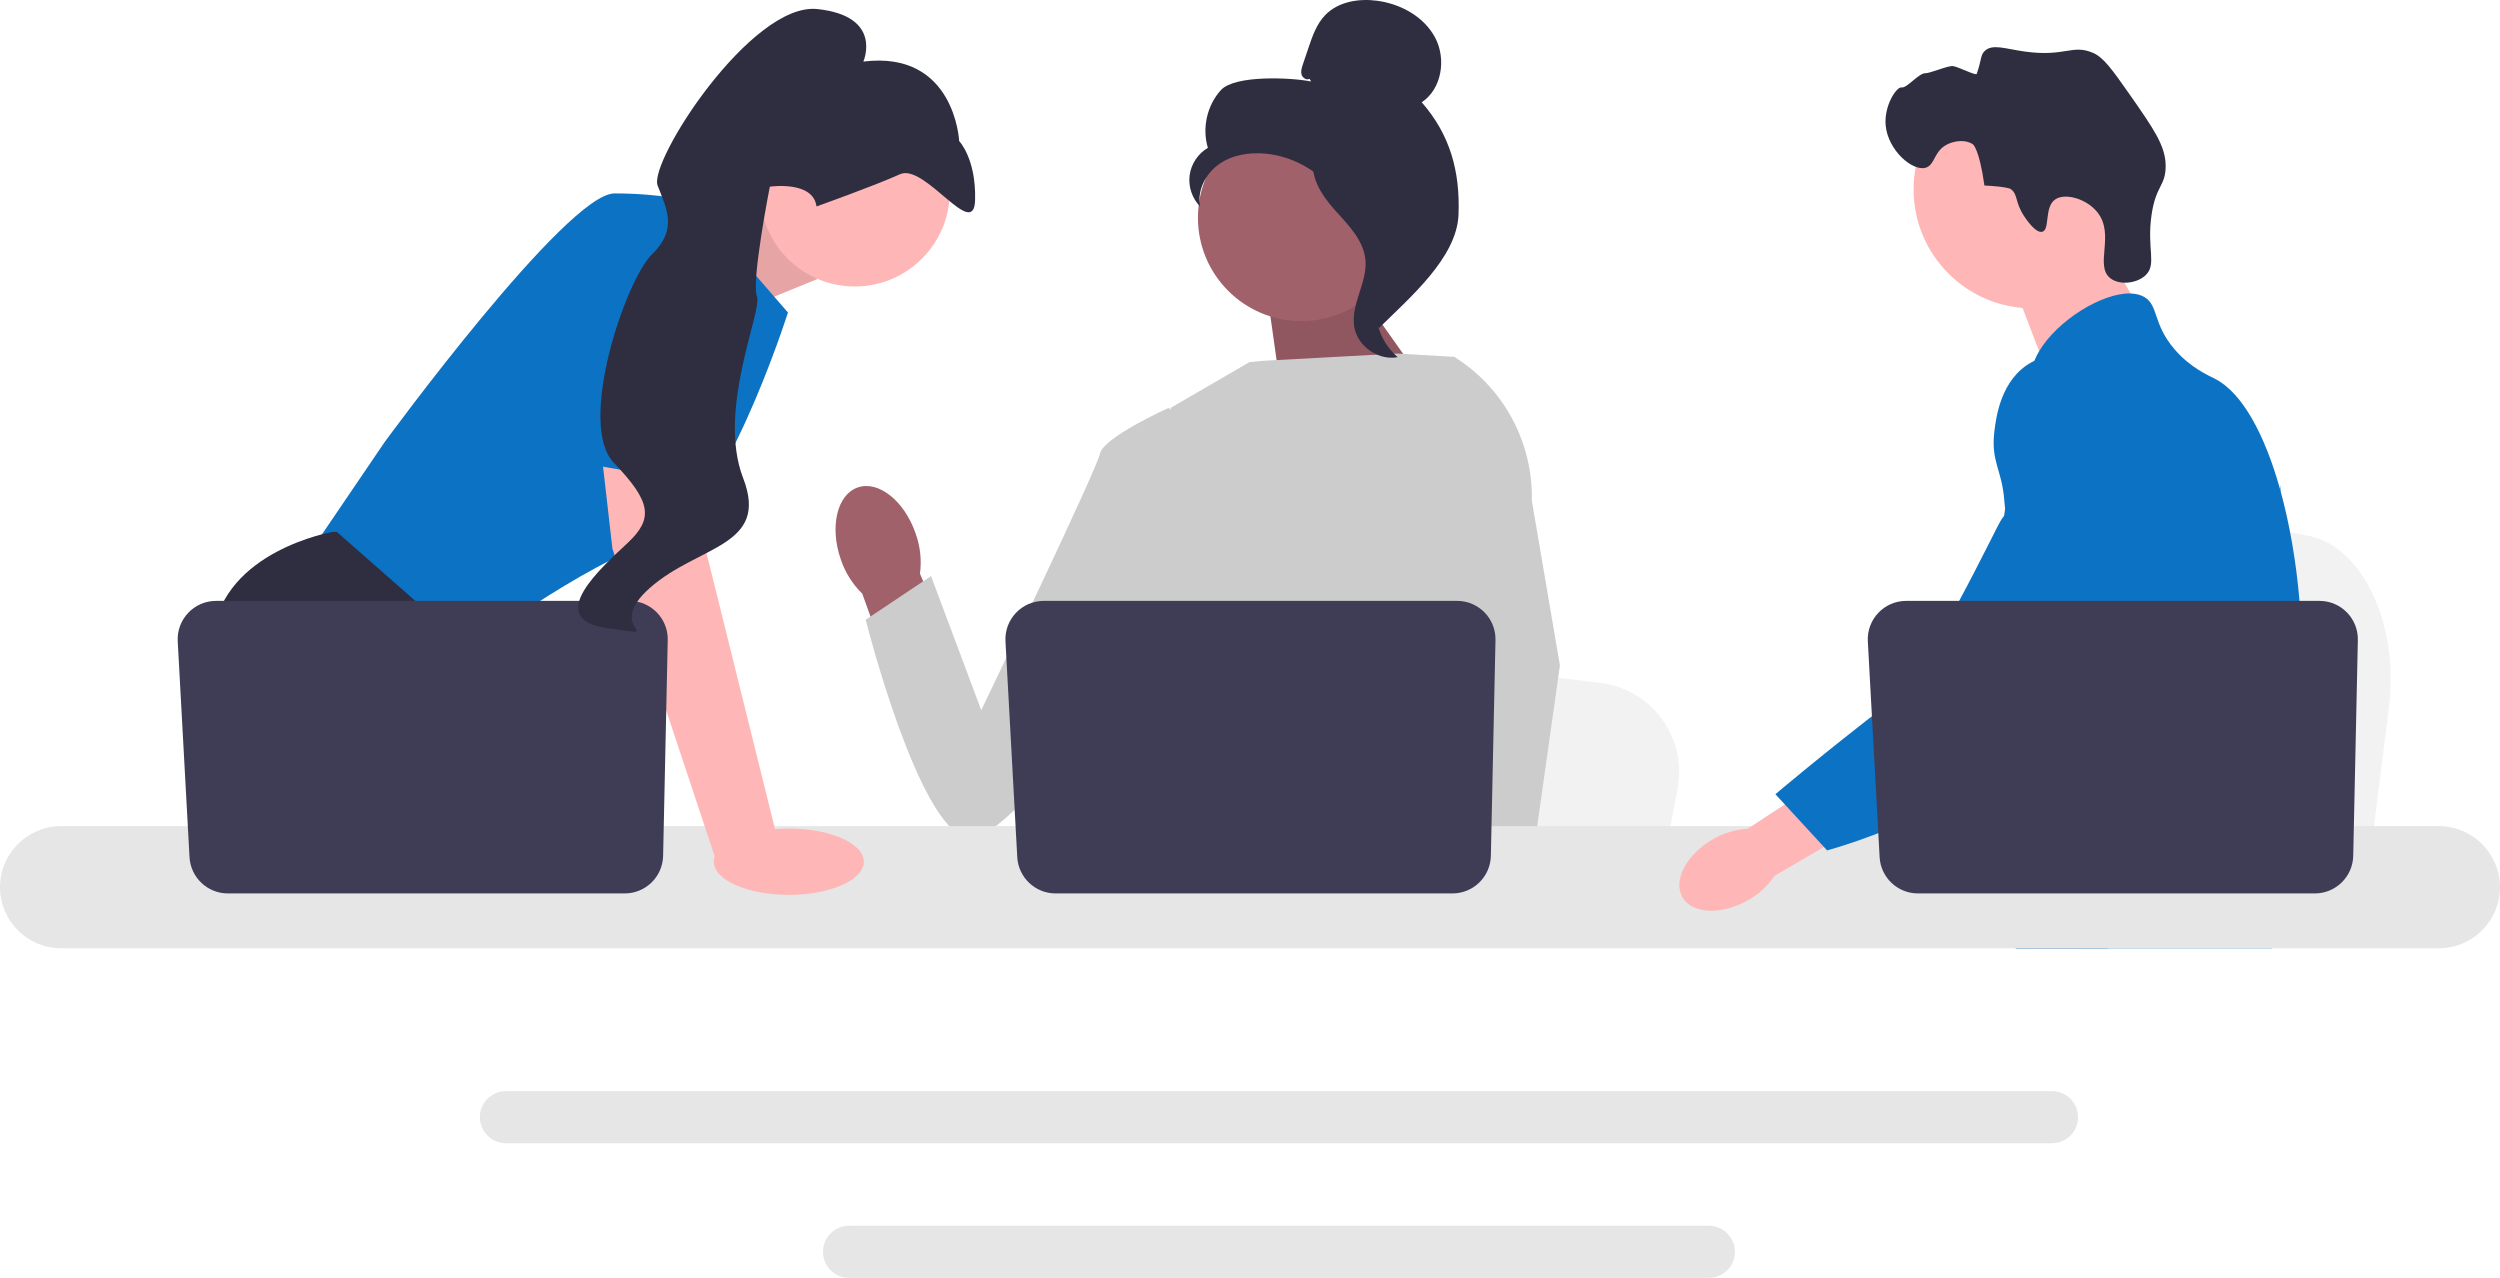
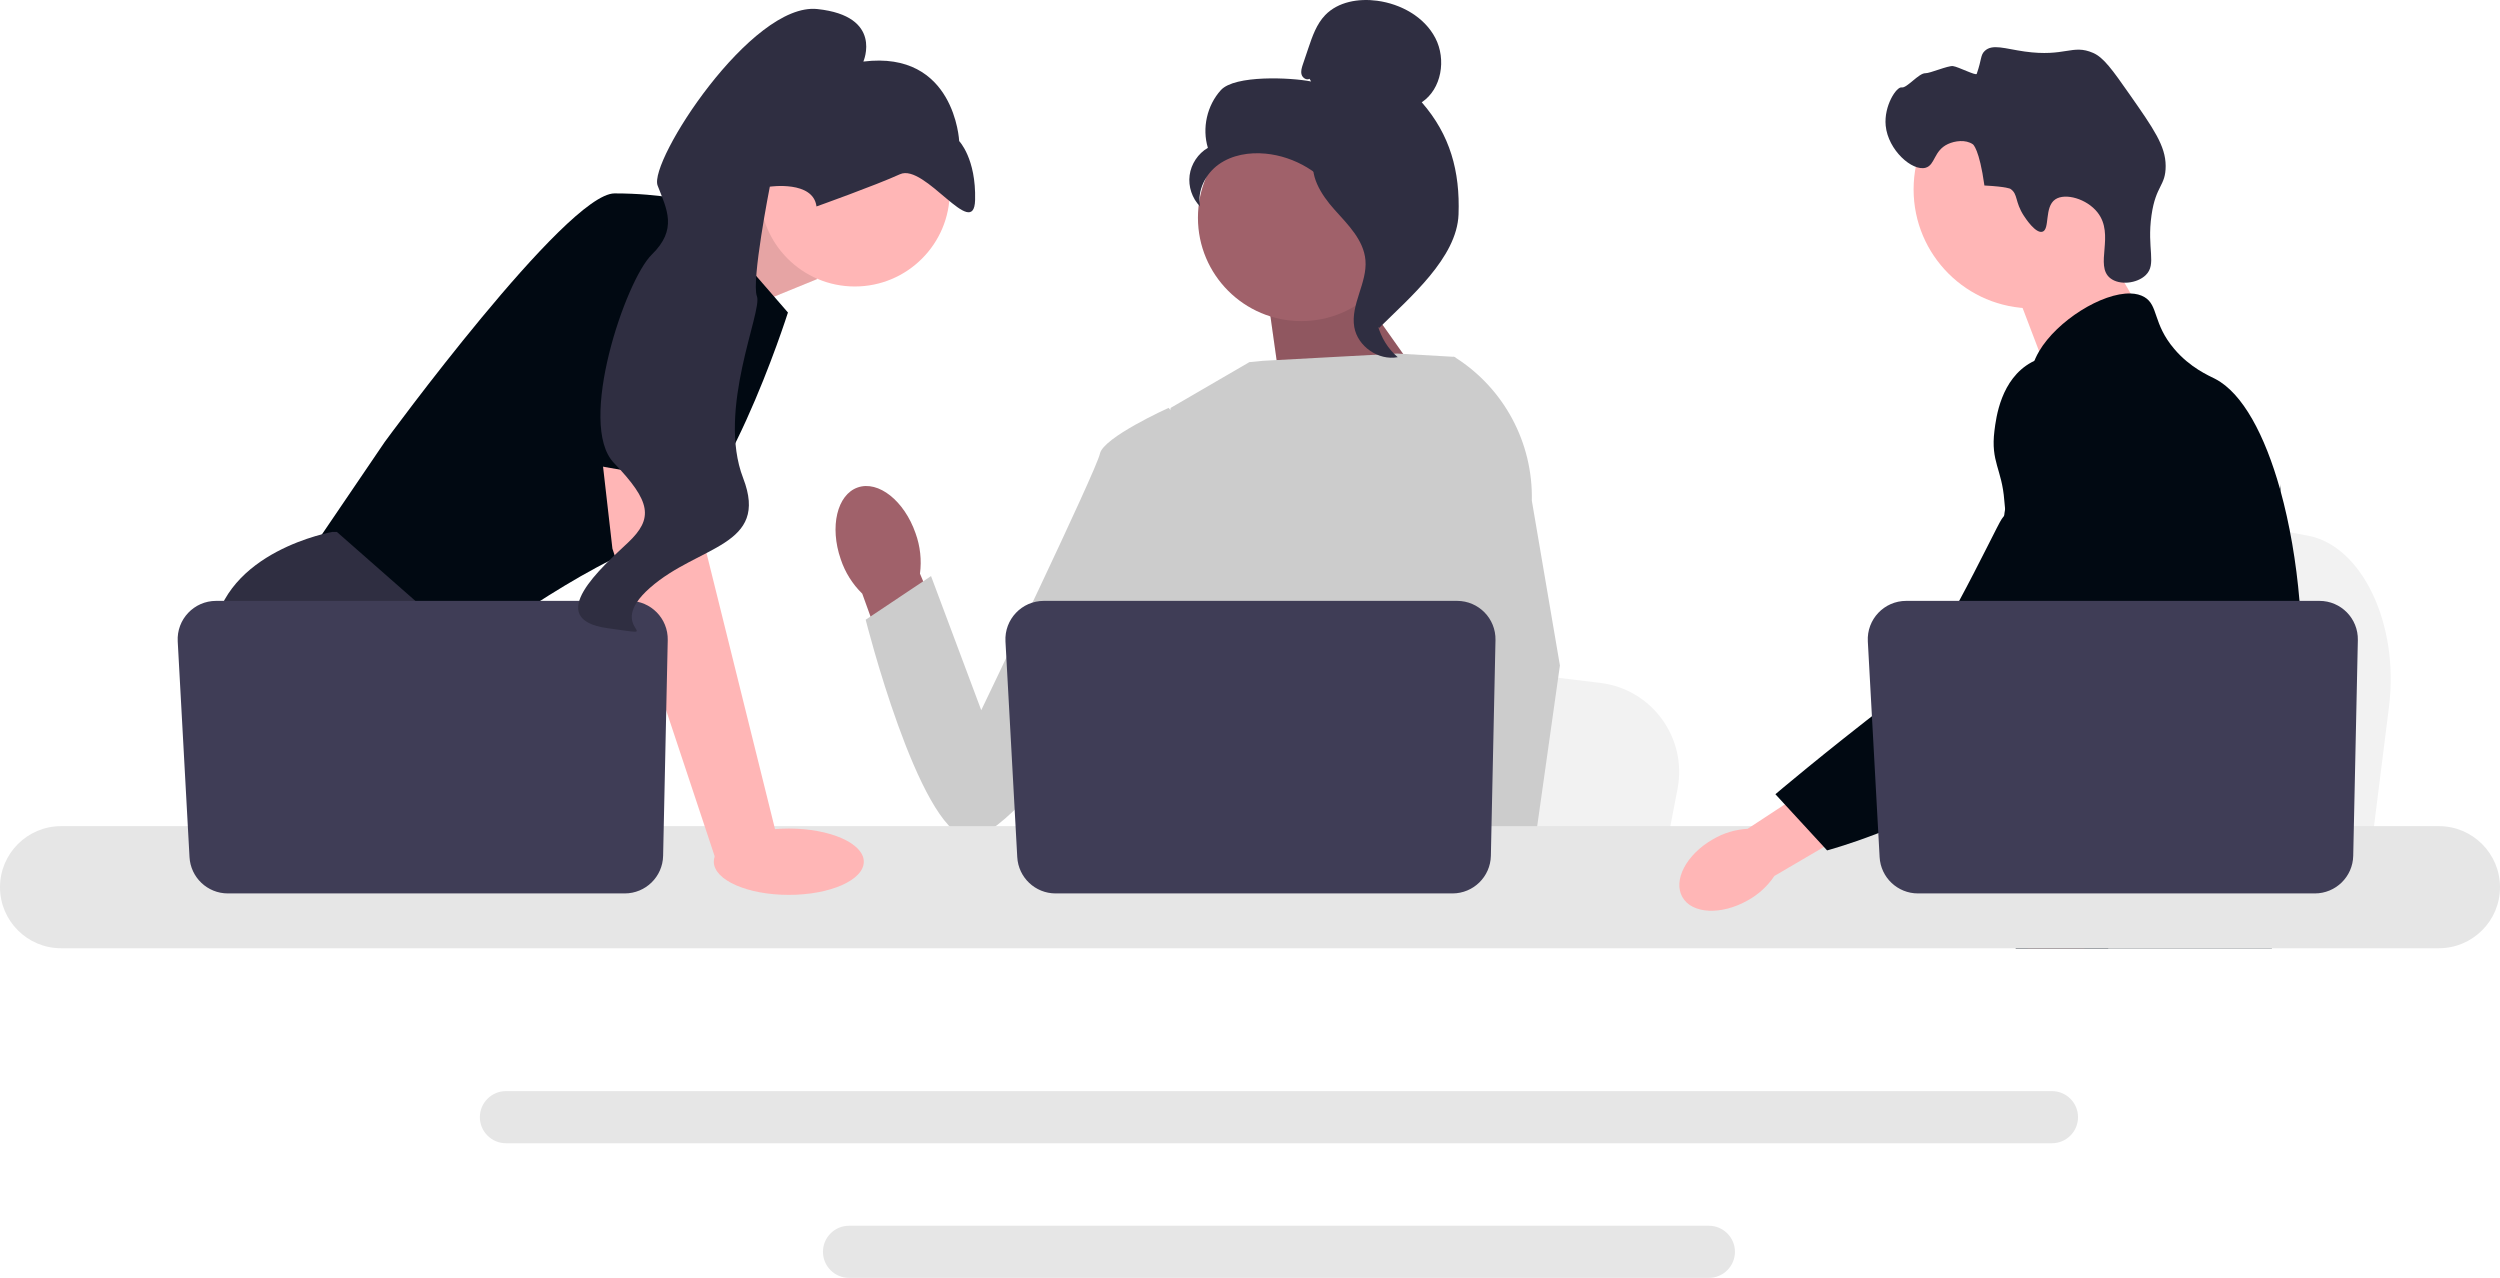
<svg xmlns="http://www.w3.org/2000/svg" width="866.81" height="443.068" viewBox="0 0 866.81 443.068">
  <path d="M828.335,244.952l-2.715,21.622-6.739,53.704h-135.383c1.057-12.037,2.502-29.362,4.046-48.065,.152-1.868,.312-3.748,.464-5.639,3.872-47.014,8.108-100.216,8.108-100.216l17.799,3.316,34.532,6.421,14.071,2.615,37.681,7.017c18.787,3.491,31.71,30.693,28.135,59.226Z" fill="#f2f2f2" />
  <polygon points="725.93 79.358 742.579 108.492 710.58 131.169 696.93 95.358 725.93 79.358" fill="#ffb6b6" />
  <circle cx="704.735" cy="65.675" r="41.244" fill="#ffb6b6" />
  <path d="M701.774,74.896c-3.275-4.984-1.99-7.591-4.731-9.423-0-0-1.103-.737-8.999-1.157h0c-1.768-12.724-3.975-14.267-3.975-14.267-2.543-1.778-6.318-1.201-8.666-.113-4.966,2.3-4.391,7.269-7.735,8.22-4.619,1.314-13.024-6.092-13.852-14.569-.675-6.915,3.78-13.631,5.547-13.276,1.752,.352,5.947-5.003,8.212-4.92,1.547,.056,7.867-2.691,9.567-2.476,1.857,.235,7.978,3.429,8.234,2.699,1.773-5.072,1.252-6.479,2.756-7.93,2.665-2.571,7.026-.781,13.866,.181,14.074,1.978,16.531-2.663,23.743,.483,3.644,1.589,6.692,5.874,12.641,14.38,8.319,11.895,12.479,17.842,12.506,24.779,.027,7.074-3.398,6.625-4.903,17.098-1.675,11.658,1.884,16.989-2.004,20.777-3.005,2.927-9.113,3.622-12.322,1.053-5.494-4.399,1.696-15.012-4.384-22.767-3.732-4.76-11.238-6.878-14.676-4.525-3.888,2.66-1.746,10.469-4.48,11.21-2.341,.634-5.772-4.588-6.343-5.457Z" fill="#2f2e41" />
-   <path d="M797.85,237.338c-1.15,19.67-5.72,25.88-7.32,49.11-.35,5.1-.56,11.02-.56,18.08,0,1.8,.01,3.54,.01,5.24,0,3.62-.069,7.04-.49,10.51-.319,2.77-.869,5.56-1.779,8.5h-88.83c-.01-.02-.01-.04-.021-.06-.52-2.26-.85-4.42-1.1-6.49-.08-.66-.15-1.31-.21-1.95-.08-.75-.15-1.49-.22-2.22-.271-2.91-.54-5.66-1.181-8.29-.859-3.63-2.42-7.05-5.62-10.35-1.31-1.35-2.619-2.4-3.899-3.32-.25-.17-.49-.34-.74-.51-3.54-2.43-6.89-4.18-9.79-9.14-.05-.07-.09-.15-.13-.22-.5-.87-1.8-3.15-2.74-6.19-.99-3.16-1.59-7.13-.51-11.19,2.57-9.62,12.09-10.58,19.87-20.3,.84-1.05,1.67-2.21,2.46-3.5,3.52-5.72,4.47-10.76,5.59-16.75,.18-.97,.34-1.93,.47-2.86,.101-.7,.19-1.39,.261-2.07,.619-5.71,.319-10.63-.41-15.03-2.38-14.41-9.4-23.33-4.44-36.26,1.561-4.06,3.771-7.11,6-9.72,4.72-5.53,9.57-9.12,8.73-16.26-.851-7.2-6.311-8.19-6.92-14.48-.311-3.18,.729-6.53,2.68-9.82v-.01c6.24-10.59,21.82-20.34,31.72-20.03,1.83,.05,3.45,.46,4.8,1.25,4.891,2.88,2.851,9.17,10.341,17.99,5.569,6.55,11.869,9.17,14.26,10.41,9.47,4.94,17.17,19.51,22.399,38.14,.04,.14,.08,.28,.12,.43,3.23,11.67,5.511,24.92,6.641,38.36,.479,5.69,.76,11.41,.819,17.07,.051,4.52-.05,8.44-.26,11.93Z" fill="#0c72c4" />
+   <path d="M797.85,237.338c-1.15,19.67-5.72,25.88-7.32,49.11-.35,5.1-.56,11.02-.56,18.08,0,1.8,.01,3.54,.01,5.24,0,3.62-.069,7.04-.49,10.51-.319,2.77-.869,5.56-1.779,8.5h-88.83c-.01-.02-.01-.04-.021-.06-.52-2.26-.85-4.42-1.1-6.49-.08-.66-.15-1.31-.21-1.95-.08-.75-.15-1.49-.22-2.22-.271-2.91-.54-5.66-1.181-8.29-.859-3.63-2.42-7.05-5.62-10.35-1.31-1.35-2.619-2.4-3.899-3.32-.25-.17-.49-.34-.74-.51-3.54-2.43-6.89-4.18-9.79-9.14-.05-.07-.09-.15-.13-.22-.5-.87-1.8-3.15-2.74-6.19-.99-3.16-1.59-7.13-.51-11.19,2.57-9.62,12.09-10.58,19.87-20.3,.84-1.05,1.67-2.21,2.46-3.5,3.52-5.72,4.47-10.76,5.59-16.75,.18-.97,.34-1.93,.47-2.86,.101-.7,.19-1.39,.261-2.07,.619-5.71,.319-10.63-.41-15.03-2.38-14.41-9.4-23.33-4.44-36.26,1.561-4.06,3.771-7.11,6-9.72,4.72-5.53,9.57-9.12,8.73-16.26-.851-7.2-6.311-8.19-6.92-14.48-.311-3.18,.729-6.53,2.68-9.82v-.01c6.24-10.59,21.82-20.34,31.72-20.03,1.83,.05,3.45,.46,4.8,1.25,4.891,2.88,2.851,9.17,10.341,17.99,5.569,6.55,11.869,9.17,14.26,10.41,9.47,4.94,17.17,19.51,22.399,38.14,.04,.14,.08,.28,.12,.43,3.23,11.67,5.511,24.92,6.641,38.36,.479,5.69,.76,11.41,.819,17.07,.051,4.52-.05,8.44-.26,11.93Z" fill="#010912" />
  <g>
    <polygon points="731.331 304.728 729.52 309.768 728.38 312.927 725.74 320.278 722.68 328.778 703.01 328.778 706.31 320.278 707.84 316.318 710.38 309.768 714.64 298.768 731.331 304.728" fill="#ffb6b6" />
-     <path d="M790.84,167.827c-.05,.65-.12,1.37-.19,2.15-.779,7.94-2.62,22.15-5.31,38.36-1.42,8.55-3.08,17.66-4.95,26.71-4.02,19.53-9.02,38.76-14.67,51.4-1.01,2.28-2.05,4.34-3.11,6.16-.81,1.39-1.66,2.76-2.55,4.11-2.88,4.43-6.11,8.63-9.46,12.55-.13,.17-.28,.33-.43,.5-.54,.64-1.101,1.27-1.66,1.9-2.74,3.09-5.54,5.97-8.25,8.61-3.3,3.22-6.48,6.07-9.33,8.5h-31.94l-.13-.06-4.6-2.04s1.31-1.54,3.5-4.45c.45-.59,.93-1.24,1.45-1.95,.64-.87,1.33-1.83,2.069-2.87,1.54-2.18,3.29-4.74,5.17-7.64,3.641-5.61,7.79-12.51,11.98-20.5,.48-.93,.97-1.87,1.46-2.82,.01-.03,.03-.06,.04-.09,.83-1.62,1.65-3.29,2.47-4.99,6.95-14.46,8.94-26.46,9.511-30.35,.8-5.5,1.909-13.19,1.609-21.65-.2-5.58-1.01-11.48-2.939-17.34v-.01c-.4-1.23-.851-2.46-1.36-3.68-.91-2.19-1.99-4.35-3.271-6.48-5.649-9.38-10.239-9.77-13.89-19.99-1.08-3.03-3.53-9.87-2.78-17.09v-.01c.091-.89,.24-1.79,.44-2.69v-.01c.05-.25,.12-.51,.19-.76,.569-2.21,1.51-4.4,2.939-6.48,2.79-4.04,6.6-6.44,10.01-7.87l.011-.01c3.939-1.64,7.34-1.99,8-2.05,14.609-1.3,25.939,10.98,32.13,17.69,2.39,2.59,4.58,4.76,6.58,6.53,15.569,13.9,19.84,5.02,20.949,.43,.17-.71,.261-1.32,.311-1.72Z" fill="#0c72c4" />
-     <path d="M790.89,167.308c0,.05-.01,.22-.05,.5,.02-.15,.03-.3,.04-.44,0-.03,0-.05,.01-.06Z" fill="#0c72c4" />
+     <path d="M790.84,167.827c-.05,.65-.12,1.37-.19,2.15-.779,7.94-2.62,22.15-5.31,38.36-1.42,8.55-3.08,17.66-4.95,26.71-4.02,19.53-9.02,38.76-14.67,51.4-1.01,2.28-2.05,4.34-3.11,6.16-.81,1.39-1.66,2.76-2.55,4.11-2.88,4.43-6.11,8.63-9.46,12.55-.13,.17-.28,.33-.43,.5-.54,.64-1.101,1.27-1.66,1.9-2.74,3.09-5.54,5.97-8.25,8.61-3.3,3.22-6.48,6.07-9.33,8.5h-31.94l-.13-.06-4.6-2.04s1.31-1.54,3.5-4.45c.45-.59,.93-1.24,1.45-1.95,.64-.87,1.33-1.83,2.069-2.87,1.54-2.18,3.29-4.74,5.17-7.64,3.641-5.61,7.79-12.51,11.98-20.5,.48-.93,.97-1.87,1.46-2.82,.01-.03,.03-.06,.04-.09,.83-1.62,1.65-3.29,2.47-4.99,6.95-14.46,8.94-26.46,9.511-30.35,.8-5.5,1.909-13.19,1.609-21.65-.2-5.58-1.01-11.48-2.939-17.34v-.01c-.4-1.23-.851-2.46-1.36-3.68-.91-2.19-1.99-4.35-3.271-6.48-5.649-9.38-10.239-9.77-13.89-19.99-1.08-3.03-3.53-9.87-2.78-17.09v-.01c.091-.89,.24-1.79,.44-2.69v-.01c.05-.25,.12-.51,.19-.76,.569-2.21,1.51-4.4,2.939-6.48,2.79-4.04,6.6-6.44,10.01-7.87l.011-.01c3.939-1.64,7.34-1.99,8-2.05,14.609-1.3,25.939,10.98,32.13,17.69,2.39,2.59,4.58,4.76,6.58,6.53,15.569,13.9,19.84,5.02,20.949,.43,.17-.71,.261-1.32,.311-1.72Z" fill="#010912" />
+     <path d="M790.89,167.308c0,.05-.01,.22-.05,.5,.02-.15,.03-.3,.04-.44,0-.03,0-.05,.01-.06Z" fill="#010912" />
  </g>
  <path d="M711.47,378.318H175.42c-4.98,0-9.04,4.05-9.04,9.03,0,4.99,4.06,9.04,9.04,9.04H711.47c4.979,0,9.03-4.05,9.03-9.04,0-4.98-4.051-9.03-9.03-9.03Z" fill="#e6e6e6" />
  <path d="M592.51,424.998H294.37c-4.98,0-9.03,4.05-9.03,9.03s4.05,9.04,9.03,9.04h298.14c4.98,0,9.04-4.06,9.04-9.04s-4.06-9.03-9.04-9.03Z" fill="#e6e6e6" />
  <polygon points="235.069 81.275 268.853 67.057 283.344 96.762 247.842 111.253 235.069 81.275" fill="#ffb6b6" />
  <polygon points="235.069 81.275 268.853 67.057 283.344 96.762 247.842 111.253 235.069 81.275" opacity=".1" />
-   <path d="M239.872,69.955l33.328,38.4s-23.185,73.177-46.369,79.698-65.932,38.4-65.932,38.4l-53.615-34.777,26.083-38.4s63.034-86.218,79.698-86.218c16.664,0,26.807,2.898,26.807,2.898Z" fill="#0c72c4" />
+   <path d="M239.872,69.955l33.328,38.4s-23.185,73.177-46.369,79.698-65.932,38.4-65.932,38.4l-53.615-34.777,26.083-38.4s63.034-86.218,79.698-86.218c16.664,0,26.807,2.898,26.807,2.898Z" fill="#010912" />
  <path d="M194.843,320.278H117.261l-4.905-6.557-20.026-26.771-4.608-6.158s-17.389-31.879-13.766-60.86c3.623-28.981,41.298-35.502,41.298-35.502h1.55l46.123,40.53-2.753,37.719,14.606,24.272,20.062,33.328Z" fill="#2f2e41" />
  <polygon points="133.15 320.278 112.356 320.278 112.356 289.486 133.15 320.278" fill="#2f2e41" />
  <path d="M581.644,273.532l-2.587,13.418-6.419,33.328h-128.958c1.007-7.47,2.384-18.222,3.854-29.829,.145-1.159,.297-2.326,.442-3.499,3.688-29.177,7.723-62.193,7.723-62.193l16.954,2.058,32.893,3.985,13.404,1.623,35.893,4.354c17.896,2.166,30.205,19.048,26.8,36.755Z" fill="#f2f2f2" />
  <path d="M764.144,320.278h-69.945c1.065-1.253,1.666-1.978,1.666-1.978l20.968-3.463,43.203-7.129s1.971,5.093,4.108,12.571Z" fill="#2f2e41" />
  <polygon points="467.455 95.766 497.873 138.784 444.814 140.369 439.119 99.942 467.455 95.766" fill="#a0616a" />
  <polygon points="467.455 95.766 497.873 138.784 444.814 140.369 439.119 99.942 467.455 95.766" opacity=".1" />
-   <path id="uuid-ae755ff6-bb09-410e-86b1-7d1b81a37005-722" d="M317.446,184.896c-3.903-11.259-12.876-18.372-20.041-15.887-7.165,2.485-9.808,13.625-5.902,24.888,1.499,4.52,4.058,8.616,7.464,11.945l17.14,47.497,22.117-8.518-19.245-45.919c.615-4.724,.089-9.526-1.533-14.005Z" fill="#a0616a" />
+   <path id="uuid-ae755ff6-bb09-410e-86b1-7d1b81a37005-63" d="M317.446,184.896c-3.903-11.259-12.876-18.372-20.041-15.887-7.165,2.485-9.808,13.625-5.902,24.888,1.499,4.52,4.058,8.616,7.464,11.945l17.14,47.497,22.117-8.518-19.245-45.919c.615-4.724,.089-9.526-1.533-14.005Z" fill="#a0616a" />
  <path d="M523.347,162.977l-.042,43.841-4.079,16.193-8.39,33.306-6.108,30.633-4.55,22.822-1.623,8.151c-1.224,.819-2.442,1.601-3.659,2.355h-105.976c-6.021-3.615-9.39-6.427-9.39-6.427,0,0,1.666-1.565,3.572-4.079,3.217-4.246,7.108-11.201,4.724-17.845-.5-1.391-.63-3.086-.478-4.977,.971-12.476,14.056-33.574,14.056-33.574l-2.71-31.314-1.188-13.722,8.378-66.91,27.307-15.874,4.714-.456,46.536-2.514,19.234,1.108,.877,.239,18.794,39.045Z" fill="#ccc" />
  <g>
    <polygon points="525.414 320.278 502.229 320.278 501.208 309.772 501.186 309.562 507.75 309.113 524.827 307.947 525.124 314.235 525.356 319.061 525.414 320.278" fill="#ffb6b6" />
    <path d="M531.121,173.576l9.739,57.143-7.948,56.23-1.239,8.752-2.188,15.454-.674,4.753,.022,.514,.167,3.855h-27.532l-1.014-10.506-.087-.942-2.072-21.518-.036-.362-4.398-45.63,8.622-32.98,.638-2.427v-.007l3.751-56.469-2.905-25.663-.029-.239c.058,.036,.109,.073,.167,.109,.152,.094,.304,.188,.449,.29,16.925,10.737,27.01,29.575,26.568,49.644Z" fill="#ccc" />
  </g>
  <path d="M415.748,152.379l-10.587-10.951s-22.664,10.218-23.794,15.886c-1.13,5.669-41.146,88.926-41.146,88.926l-17.41-46.499-22.662,15.13s18.184,72.192,35.19,75.581,74.002-85.446,74.002-85.446l6.408-52.628Z" fill="#ccc" />
  <path d="M845.64,286.447H21.16c-11.67,0-21.16,9.5-21.16,21.17s9.49,21.16,21.16,21.16H845.64c11.67,0,21.17-9.49,21.17-21.16s-9.5-21.17-21.17-21.17Z" fill="#e6e6e6" />
  <path d="M518.522,221.94l-1.603,74.802c-.155,7.241-6.07,13.03-13.312,13.03h-137.603c-7.071,0-12.91-5.528-13.296-12.589l-4.089-74.802c-.417-7.628,5.656-14.042,13.296-14.042h143.295c7.466,0,13.472,6.137,13.312,13.601Z" fill="#3f3d56" />
  <circle cx="296.385" cy="66.41" r="32.922" fill="#ffb6b6" />
  <polygon points="241.321 152.551 244.944 191.675 269.578 290.935 248.296 298.394 212.34 190.226 207.374 146.755 241.321 152.551" fill="#ffb6b6" />
  <path d="M231.522,221.94l-1.603,74.802c-.155,7.241-6.07,13.03-13.312,13.03H79.004c-7.071,0-12.91-5.528-13.296-12.589l-4.089-74.802c-.417-7.628,5.656-14.042,13.296-14.042H218.21c7.466,0,13.472,6.137,13.312,13.601Z" fill="#3f3d56" />
  <ellipse cx="273.5" cy="298.778" rx="26" ry="11.5" fill="#ffb6b6" />
-   <path d="M190.242,158.532l14.853-79.158s41.298-5.796,42.747,7.97-1.035,81.042-1.035,81.042l-56.564-9.853Z" fill="#0c72c4" />
+   <path d="M190.242,158.532l14.853-79.158s41.298-5.796,42.747,7.97-1.035,81.042-1.035,81.042l-56.564-9.853Z" fill="#010912" />
  <path d="M283.095,71.586s20.365-7.268,28.956-11.179c8.591-3.911,25.657,23.366,26.037,8.96,.38-14.406-5.518-20.447-5.518-20.447,0,0-1.473-31.515-33.223-27.575,0,0,6.984-15.767-15.941-18.205-22.925-2.438-58.589,52.921-55.395,61.194,3.194,8.273,7.023,15.113-2.039,23.959-9.062,8.846-26.03,58.769-13.12,72.203,12.91,13.434,13.758,19.264,4.912,27.621-8.846,8.358-29.754,26.53-7.147,29.685,22.607,3.155-2.068,.799,14.786-14.026,16.854-14.825,41.447-14.219,32.265-38.005-9.183-23.785,6.771-57.869,4.775-63.04-1.996-5.171,4.473-38.005,4.473-38.005,0,0,15.055-2.212,16.181,6.86Z" fill="#2f2e41" />
  <g>
    <circle cx="451.191" cy="75.499" r="35.838" fill="#a0616a" />
    <path d="M454.051,27.317c-1.037,.605-2.426-.311-2.759-1.464-.333-1.154,.055-2.379,.439-3.516l1.934-5.727c1.371-4.062,2.827-8.266,5.797-11.357,4.483-4.666,11.607-5.853,18.02-4.993,8.236,1.104,16.362,5.564,20.191,12.939,3.829,7.375,2.199,17.665-4.72,22.266,9.862,11.303,13.3,23.901,12.757,38.892-.543,14.991-16.879,28.788-27.533,39.348-2.379-1.442-4.542-8.201-3.234-10.656,1.308-2.455-.566-5.3,1.054-7.561,1.62-2.262,2.976,1.34,1.338-.909-1.034-1.419,3.001-4.684,1.464-5.533-7.432-4.108-9.903-13.371-14.571-20.465-5.63-8.556-15.265-14.35-25.462-15.312-5.617-.53-11.55,.43-16.154,3.691-4.604,3.261-7.585,9.089-6.517,14.629-2.765-2.808-4.141-6.922-3.622-10.828,.519-3.906,2.922-7.518,6.325-9.506-2.069-6.841-.297-14.711,4.505-20.005,4.802-5.294,24.28-4.392,31.291-2.999l-.542-.93Z" fill="#2f2e41" />
    <path d="M455.14,53.475c9.285,1.002,15.989,9.045,21.65,16.473,3.263,4.281,6.681,9.009,6.599,14.391-.083,5.441-3.721,10.109-5.46,15.265-2.842,8.429-.072,18.457,6.693,24.233-6.685,1.269-13.911-3.744-15.065-10.449-1.343-7.806,4.574-15.34,3.873-23.23-.617-6.951-6.095-12.301-10.752-17.498-4.657-5.197-9.03-12.094-6.888-18.735l-.65-.45Z" fill="#2f2e41" />
  </g>
  <g>
-     <path id="uuid-aec20554-f6ec-4c5b-9d97-717cd04239bf-723" d="M593.947,290.977c-9.197,5.231-13.952,14.216-10.623,20.069,3.33,5.852,13.483,6.355,22.683,1.121,3.703-2.04,6.864-4.938,9.218-8.45l38.687-22.656-11.019-17.928-36.969,24.238c-4.223,.228-8.331,1.465-11.978,3.607Z" fill="#ffb6b6" />
-     <path d="M724.935,124.841c-1.156-.458-11.3-4.3-20.561,.772-10.638,5.826-12.281,19.126-12.858,23.791-1.331,10.776,2.591,13.191,3.419,24.101,1.549,20.41,5.633-2.874-.889,6.442-2.258,3.225-25.317,53.198-38.034,62.986-24.733,19.037-40.439,32.444-40.439,32.444l17.93,19.477s28.333-7.549,53.376-23.81c25.688-16.68,38.532-25.02,48.469-41.335,.856-1.405,21.331-36.176,10.335-74.624-2.508-8.77-7.104-24.839-20.747-30.245Z" fill="#0c72c4" />
+     <path id="uuid-aec20554-f6ec-4c5b-9d97-717cd04239bf-64" d="M593.947,290.977c-9.197,5.231-13.952,14.216-10.623,20.069,3.33,5.852,13.483,6.355,22.683,1.121,3.703-2.04,6.864-4.938,9.218-8.45l38.687-22.656-11.019-17.928-36.969,24.238c-4.223,.228-8.331,1.465-11.978,3.607Z" fill="#ffb6b6" />
+     <path d="M724.935,124.841c-1.156-.458-11.3-4.3-20.561,.772-10.638,5.826-12.281,19.126-12.858,23.791-1.331,10.776,2.591,13.191,3.419,24.101,1.549,20.41,5.633-2.874-.889,6.442-2.258,3.225-25.317,53.198-38.034,62.986-24.733,19.037-40.439,32.444-40.439,32.444l17.93,19.477s28.333-7.549,53.376-23.81c25.688-16.68,38.532-25.02,48.469-41.335,.856-1.405,21.331-36.176,10.335-74.624-2.508-8.77-7.104-24.839-20.747-30.245Z" fill="#010912" />
  </g>
  <path d="M817.522,221.94l-1.603,74.802c-.155,7.241-6.07,13.03-13.312,13.03h-137.603c-7.071,0-12.91-5.528-13.296-12.589l-4.089-74.802c-.417-7.628,5.656-14.042,13.296-14.042h143.295c7.466,0,13.472,6.137,13.312,13.601Z" fill="#3f3d56" />
</svg>
